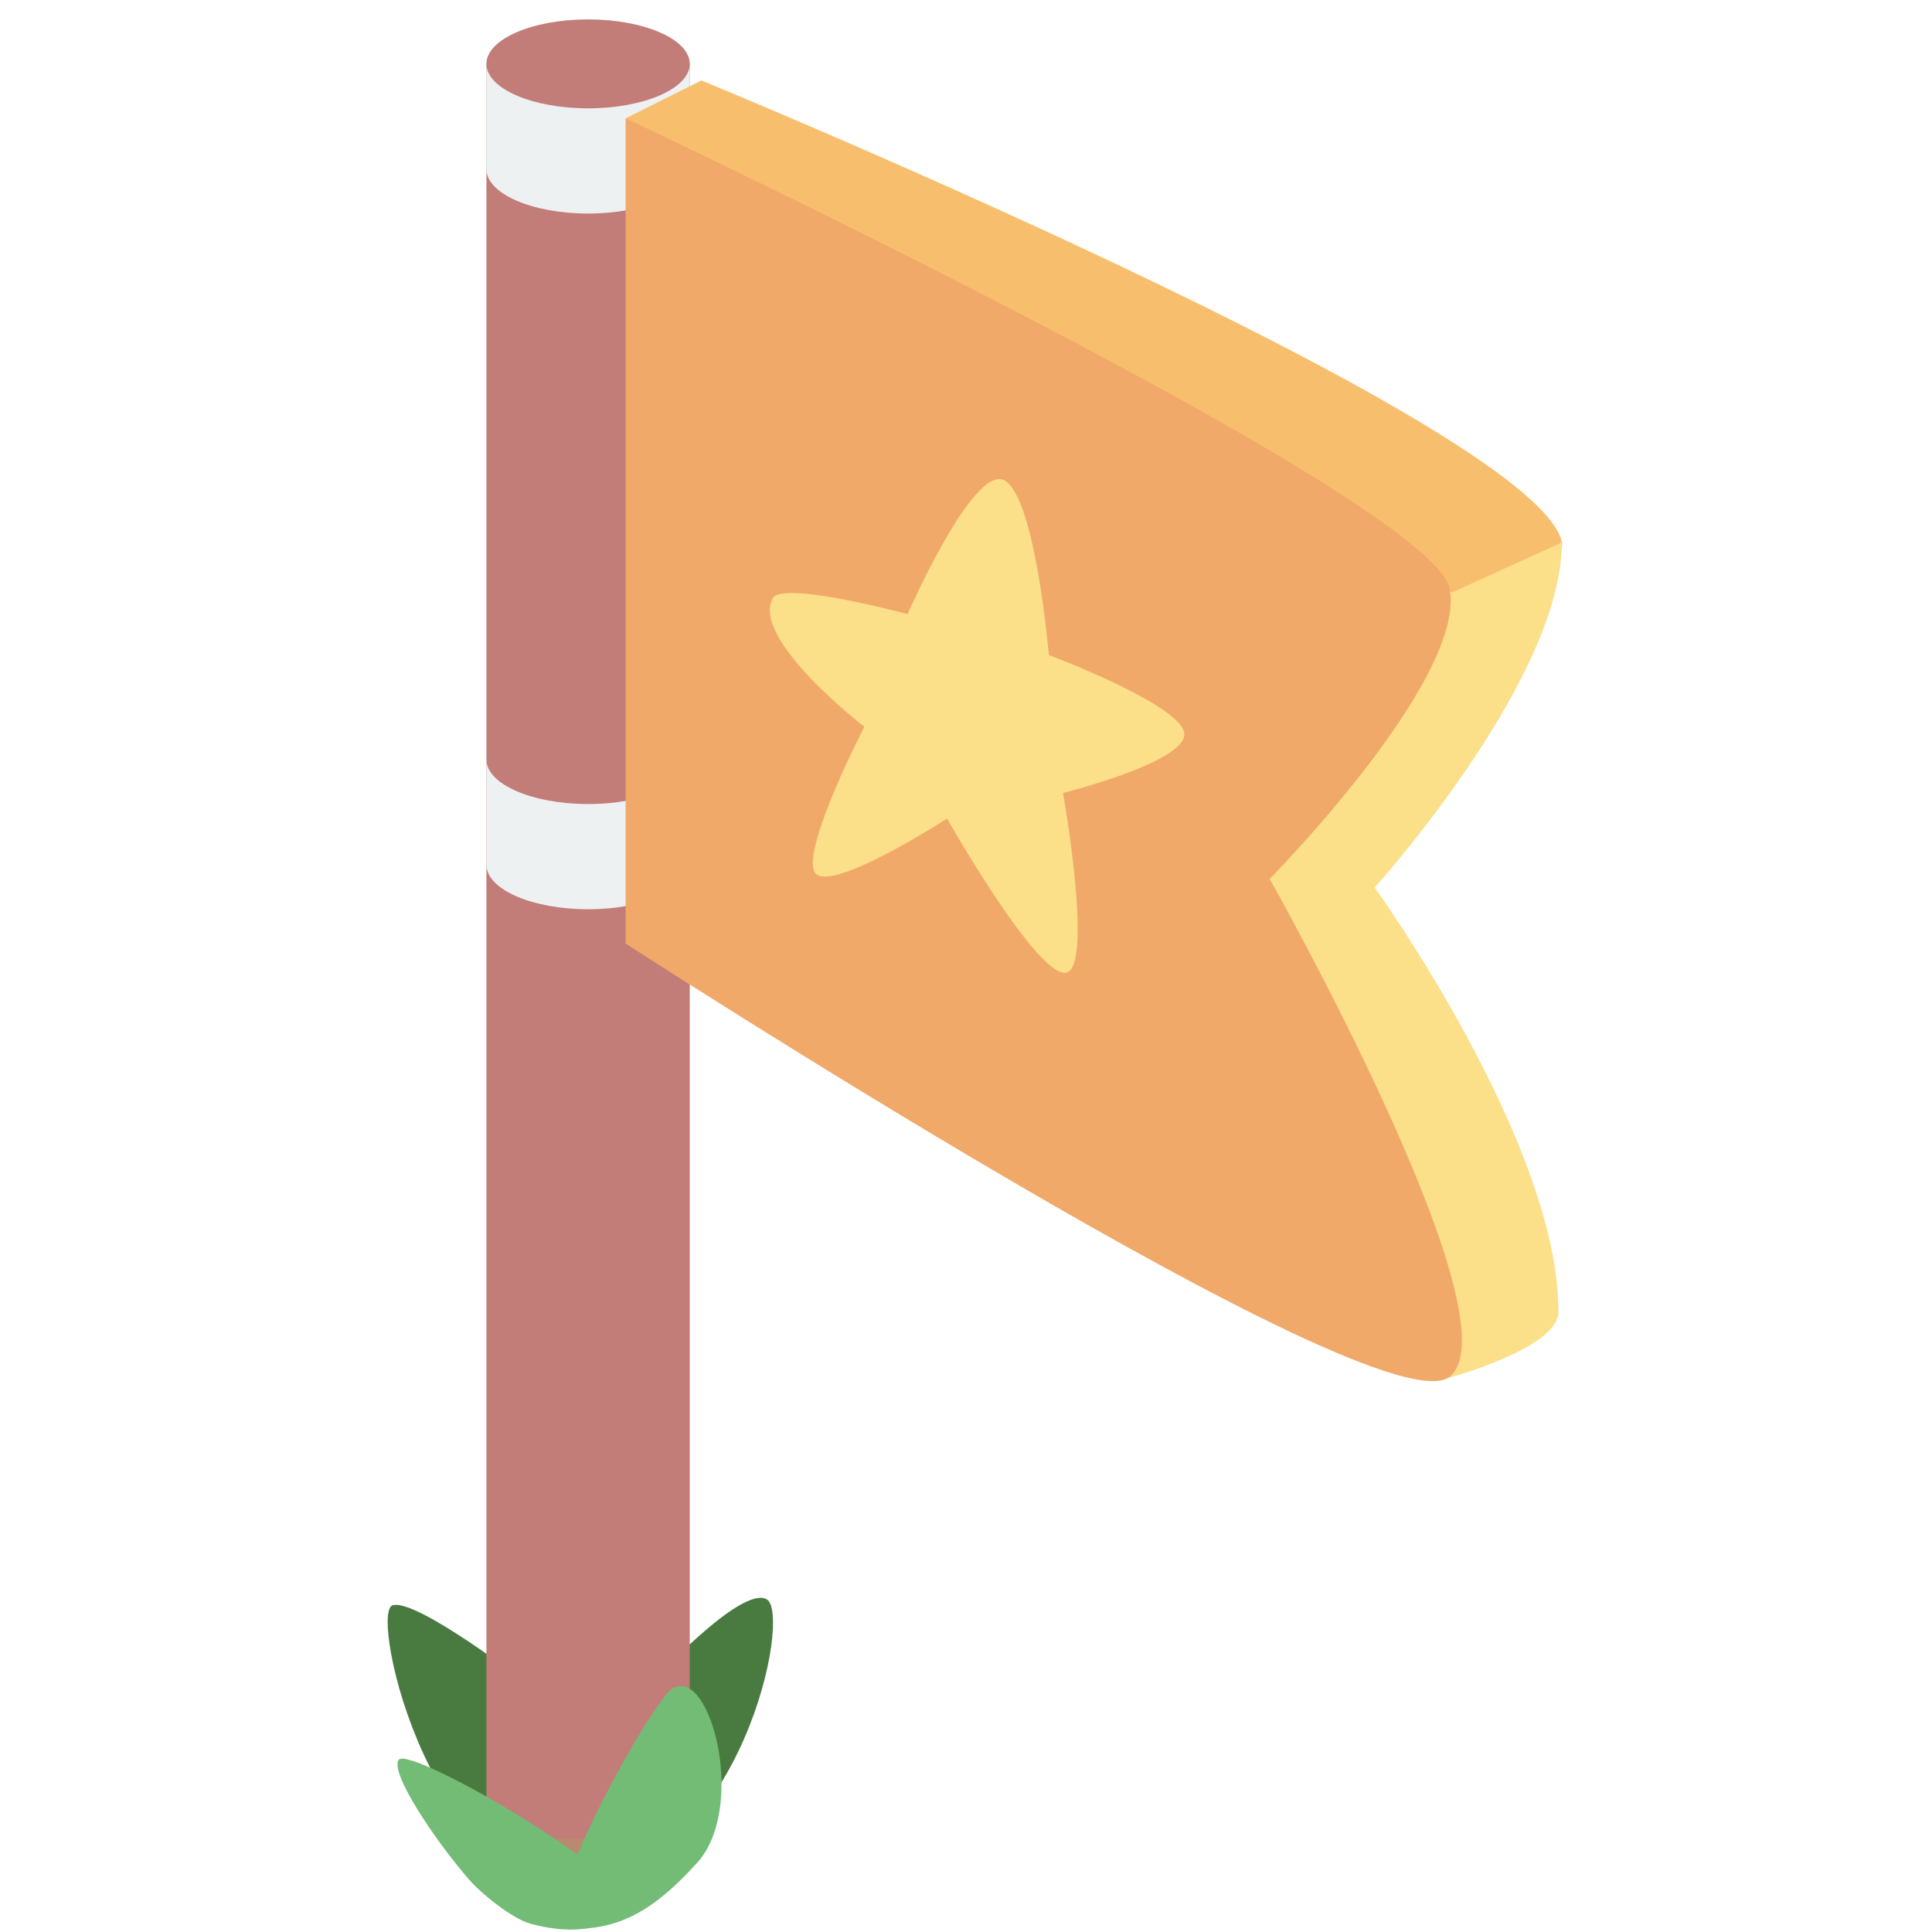
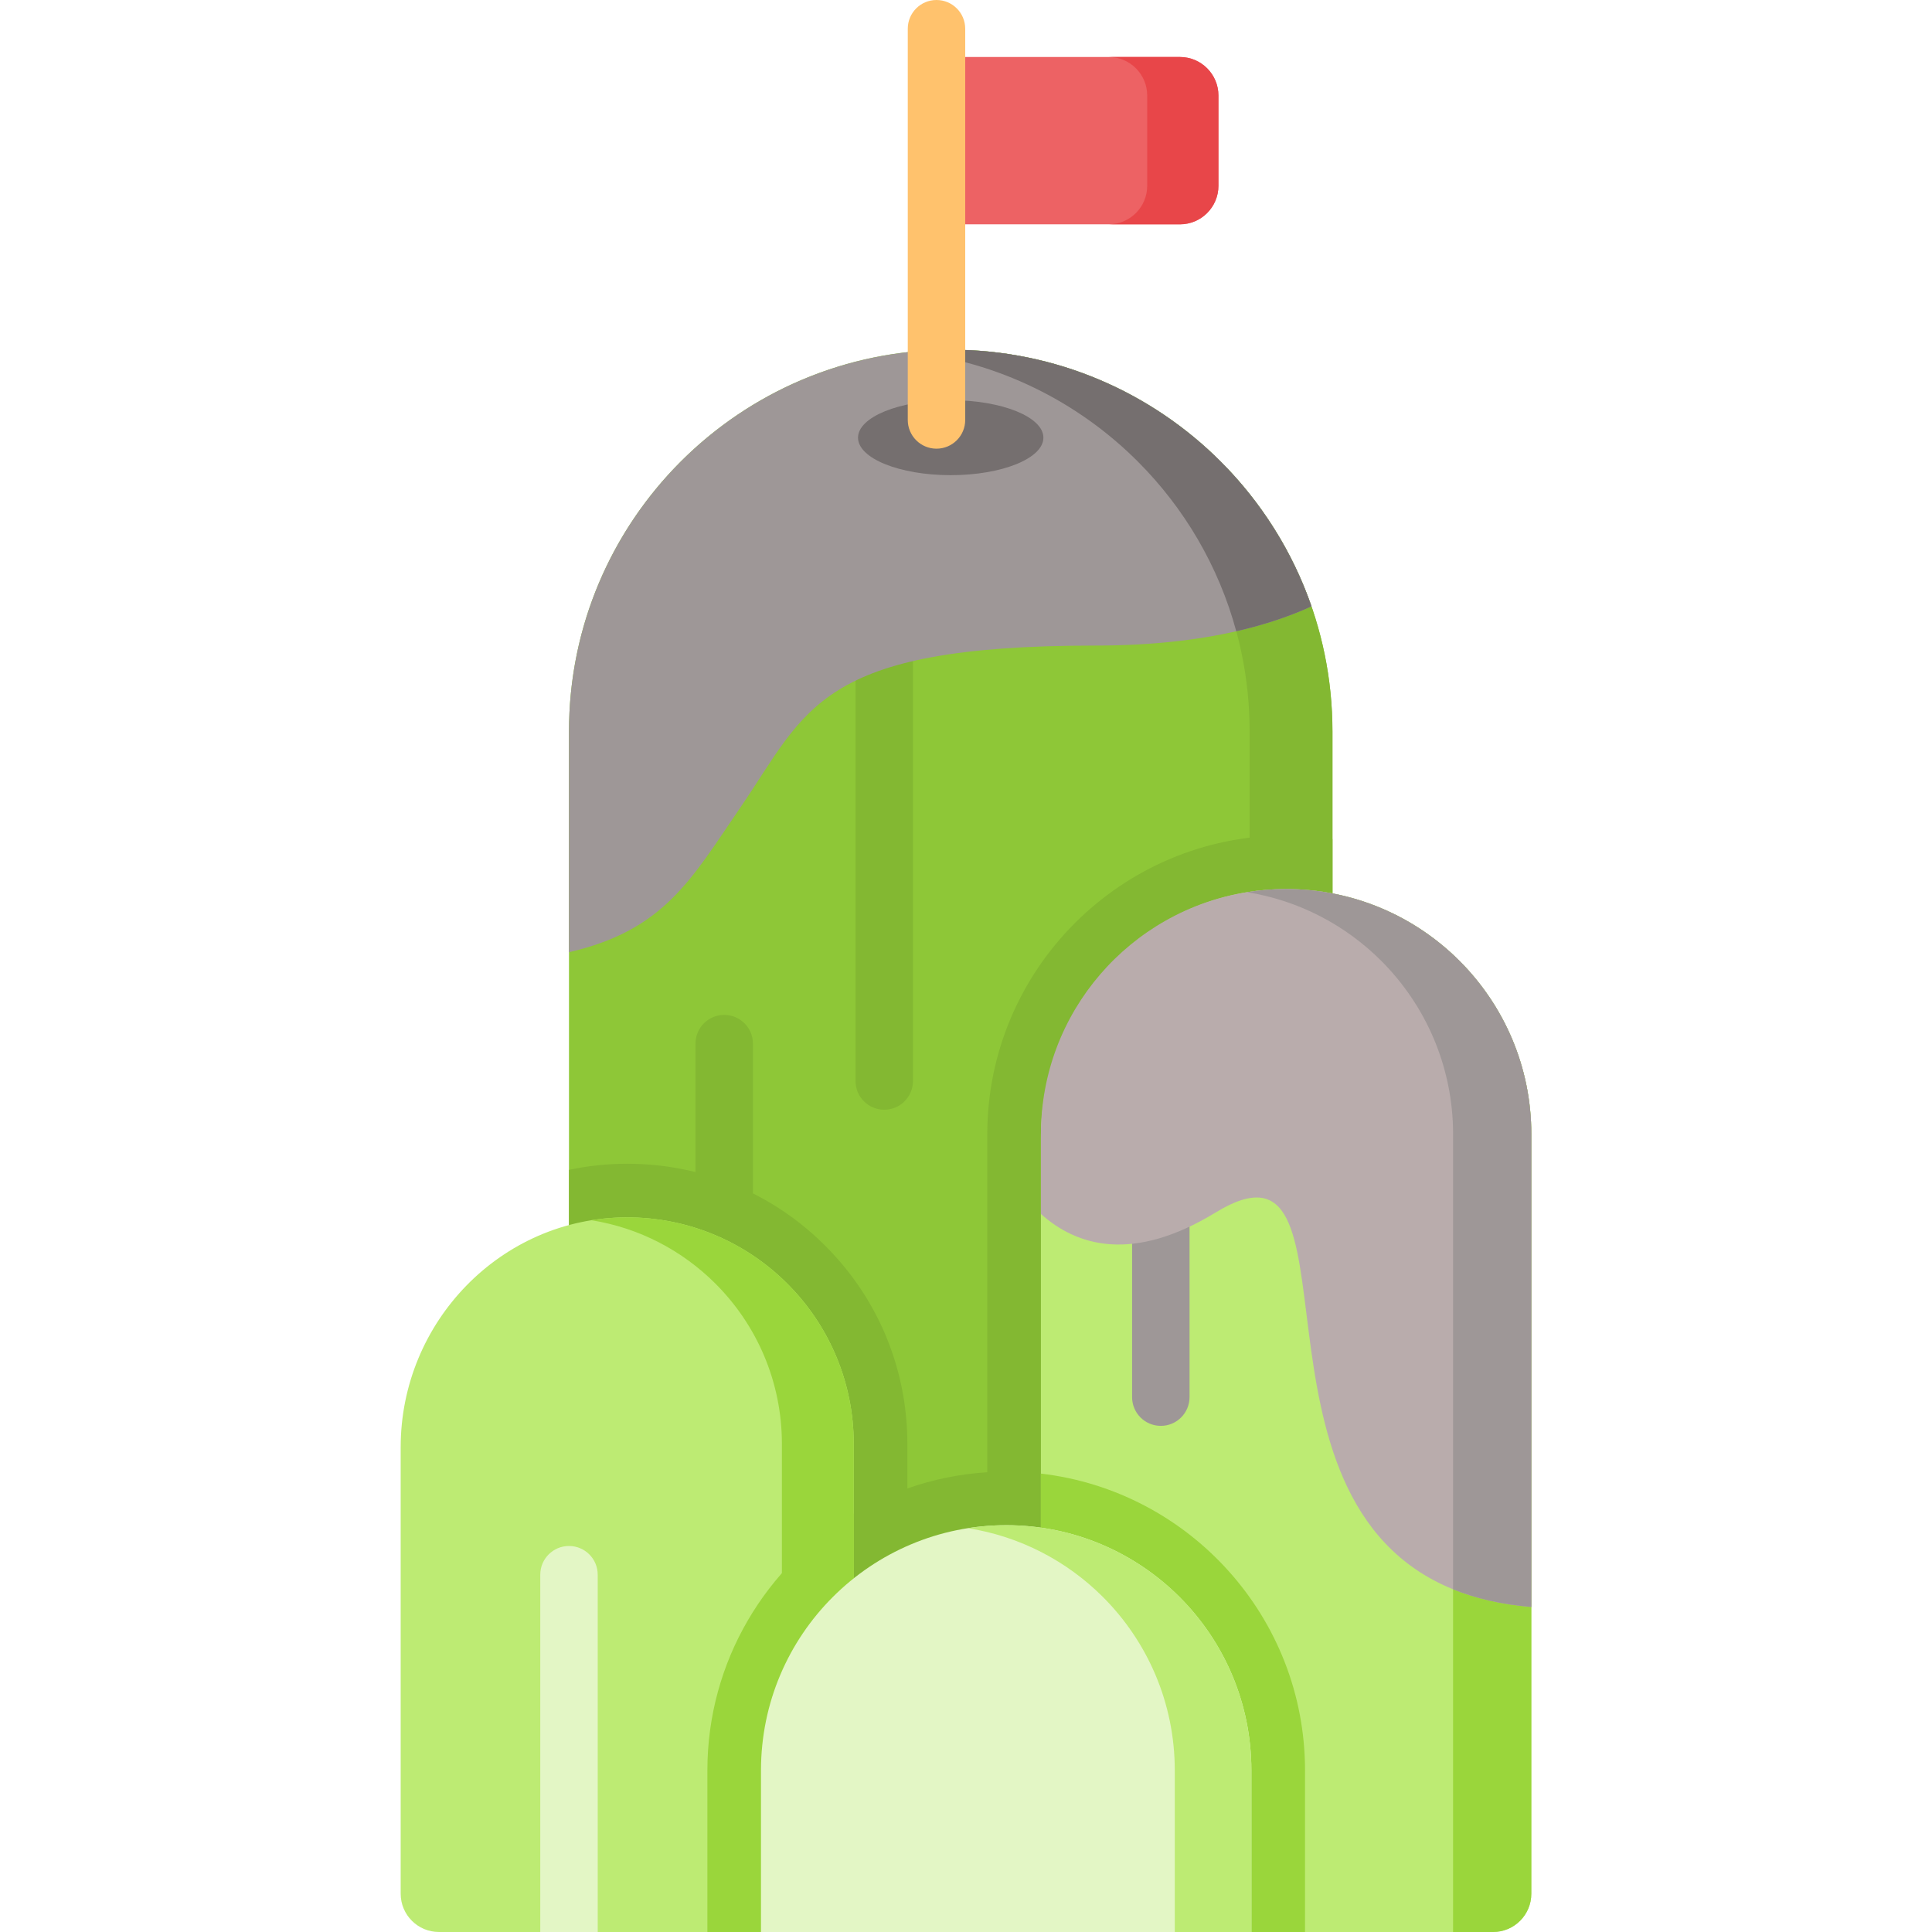
- <svg xmlns="http://www.w3.org/2000/svg" width="800px" height="800px" viewBox="-9.5 0 51 51" version="1.1">
-   <defs>
- 
- </defs>
-   <g id="Page-1" stroke="none" stroke-width="1" fill="none" fill-rule="evenodd">
-     <g id="Artboard" transform="translate(-749, -737)">
-       <g id="012-Flag" transform="translate(749, 737)">
-         <path d="M7.678,44.438 C7.678,44.438 6.622,39.235 5.866,39.438 C5.109,39.641 4.49,44.5 4.49,44.5 C4.49,44.5 1.517,42.191 0.866,42.375 C0.214,42.56 1.974,50.233 6.019,49.674 C10.065,49.115 11.414,42.611 10.741,42.219 C10.066,41.827 7.678,44.438 7.678,44.438" id="Fill-1392" fill="#497B41">
- 
- </path>
-         <path d="M8.708,48.529 C8.708,47.881 7.547,47.355 6.115,47.355 C4.683,47.355 3.522,47.881 3.522,48.529 C3.522,49.177 4.683,49.703 6.115,49.703 C7.547,49.703 8.708,49.177 8.708,48.529" id="Fill-1394" fill="#B98971">
- 
- </path>
-         <polygon id="Fill-1396" fill="#C27D78" points="3.34 48.529 8.708 48.529 8.708 1.686 3.34 1.686">
- 
- </polygon>
-         <path d="M8.708,4.463 C8.708,3.815 7.506,3.289 6.024,3.289 C4.542,3.289 3.34,3.815 3.34,4.463 C3.34,5.111 4.542,5.637 6.024,5.637 C7.506,5.637 8.708,5.111 8.708,4.463" id="Fill-1398" fill="#EDF1F1">
- 
- </path>
-         <path d="M6.025,21.225 C4.543,21.225 3.341,20.699 3.341,20.051 L3.341,22.828 C3.341,23.477 4.543,24.002 6.025,24.002 C7.507,24.002 8.709,23.477 8.709,22.828 L8.709,20.051 C8.709,20.699 7.507,21.225 6.025,21.225" id="Fill-1399" fill="#EDF1F1">
- 
- </path>
-         <polygon id="Fill-1400" fill="#EDF1F1" points="3.34 4.463 8.708 4.463 8.708 1.686 3.34 1.686">
- 
- </polygon>
-         <path d="M8.708,1.686 C8.708,1.038 7.506,0.512 6.024,0.512 C4.542,0.512 3.34,1.038 3.34,1.686 C3.34,2.334 4.542,2.86 6.024,2.86 C7.506,2.86 8.708,2.334 8.708,1.686" id="Fill-1401" fill="#C27D78">
- 
- </path>
-         <path d="M9.015,2.123 L7.015,3.123 L28.851,15.665 C28.851,15.665 31.992,15.188 31.718,14.257 C30.78,11.069 9.015,2.123 9.015,2.123" id="Fill-1402" fill="#F7BF6D">
- 
- </path>
-         <path d="M31.728,14.32 L28.771,15.665 L24.016,23.201 L28.506,36.439 C28.506,36.439 31.633,35.637 31.638,34.632 C31.66,30.195 26.788,23.429 26.788,23.429 C26.788,23.429 31.728,17.964 31.728,14.32" id="Fill-1403" fill="#FBDF89">
- 
- </path>
-         <path d="M7.015,3.123 L7.015,24.907 C7.015,24.907 26.948,37.828 28.771,36.339 C30.594,34.849 24.016,23.201 24.016,23.201 C24.016,23.201 29.195,17.953 28.771,15.553 C28.347,13.155 7.015,3.123 7.015,3.123" id="Fill-1404" fill="#F1A969">
- 
- </path>
-         <path d="M5.522,50.924 C4.355,50.924 7.694,44.895 8.257,44.567 C9.257,43.983 10.223,47.711 8.906,49.169 C7.589,50.627 6.689,50.924 5.522,50.924" id="Fill-1405" fill="#72BC76">
- 
- </path>
-         <path d="M1.022,46.457 C1.308,46.028 7.99,49.946 7.027,50.528 C6.292,50.973 5.473,51.047 4.503,50.781 C4.016,50.647 3.199,49.985 2.864,49.596 C1.97,48.561 0.792,46.801 1.022,46.457" id="Fill-1406" fill="#72BC76">
- 
- </path>
-         <path d="M14.458,16.211 C14.458,16.211 16.179,12.276 17.003,12.676 C17.827,13.075 18.187,17.29 18.187,17.29 C18.187,17.29 21.609,18.575 21.759,19.335 C21.909,20.095 18.562,20.933 18.562,20.933 C18.562,20.933 19.404,25.679 18.605,25.679 C17.805,25.679 15.5,21.608 15.5,21.608 C15.5,21.608 12.256,23.707 11.987,22.99 C11.719,22.273 13.317,19.185 13.317,19.185 C13.317,19.185 10.302,16.864 10.901,15.788 C11.161,15.323 14.458,16.211 14.458,16.211" id="Fill-1407" fill="#FBDF89">
- 
- </path>
-       </g>
+ <svg xmlns="http://www.w3.org/2000/svg" height="800px" width="800px" version="1.1" id="Capa_1" viewBox="0 0 512 512" xml:space="preserve">
+   <g>
+     <path style="fill:#8EC737;" d="M353.111,193.839V512H150.787V193.839c0-55.868,45.293-101.162,101.162-101.162   c27.939,0,53.23,11.326,71.538,29.634C341.795,140.62,353.111,165.91,353.111,193.839z" />
+     <path style="fill:#83B832;" d="M234.333,294.085c-4.204,0-7.611-3.408-7.611-7.612v-111.57c0-4.204,3.407-7.611,7.611-7.611   s7.611,3.408,7.611,7.611v111.57C241.945,290.678,238.537,294.085,234.333,294.085z" />
+     <path style="fill:#83B832;" d="M353.111,222.347V512H150.787V310.031c4.973-1.066,10.139-1.624,15.426-1.624   c19.841,0,38.494,7.723,52.499,21.749c14.026,14.005,21.749,32.658,21.749,52.499v11.803c6.698-2.354,13.802-3.836,21.18-4.303   v-89.562c0-43.67,35.52-79.19,79.19-79.19C344.982,221.403,349.082,221.718,353.111,222.347z" />
+     <path style="fill:#83B832;" d="M191.924,333.274c-4.204,0-7.611-3.408-7.611-7.611V276.57c0-4.204,3.407-7.612,7.611-7.612   s7.611,3.408,7.611,7.612v49.092C199.535,329.866,196.128,333.274,191.924,333.274z" />
+     <path style="fill:#83B832;" d="M353.116,193.837V512h-21.957V193.837c0-27.934-11.32-53.221-29.63-71.531   c-15.878-15.877-36.996-26.493-60.547-29.037c3.607-0.388,7.265-0.593,10.973-0.593c27.934,0,53.221,11.321,71.53,29.63   C341.796,140.615,353.116,165.903,353.116,193.837z" />
+     <path style="fill:#9E9797;" d="M347.558,160.692c-5.538,2.534-12.118,4.823-19.934,6.6c-10.217,2.329-22.56,3.791-37.425,3.791   c-73.564,0-76.282,17.042-93.998,42.922c-13.007,19.014-20.138,32.511-45.415,38.335v-58.504   c0-52.159,39.479-95.102,90.197-100.568h0.01c3.596-0.398,7.254-0.593,10.963-0.593c27.934,0,53.221,11.321,71.53,29.63   C334.184,133.004,342.5,146.092,347.558,160.692z" />
+     <ellipse style="fill:#756F6F;" cx="251.949" cy="115.989" rx="24.564" ry="9.936" />
+     <path style="fill:#756F6F;" d="M347.558,160.692c-5.538,2.534-12.118,4.823-19.934,6.6c-4.669-17.267-13.803-32.695-26.095-44.986   c-15.878-15.877-36.986-26.493-60.537-29.037c3.596-0.398,7.254-0.593,10.963-0.593c27.934,0,53.221,11.321,71.53,29.63   C334.184,133.004,342.5,146.092,347.558,160.692z" />
+     <g>
+       <path style="fill:#BDEB73;" d="M226.252,382.655V512h-109.92c-5.605,0-10.149-4.544-10.149-10.149V383.538    c0-33.196,26.567-60.778,59.763-60.922c16.678-0.072,31.801,6.66,42.718,17.587C219.534,351.063,226.252,366.083,226.252,382.655z    " />
+       <path style="fill:#9AD63B;" d="M226.252,382.655V512h-19.039V382.655c0-16.573-6.718-31.593-17.588-42.452    c-8.738-8.748-20.165-14.807-32.932-16.837c3.105-0.497,6.282-0.751,9.519-0.751c16.573,0,31.593,6.718,42.452,17.588    C219.534,351.063,226.252,366.083,226.252,382.655z" />
+       <path style="fill:#9AD63B;" d="M226.252,401.085V512h-38.788v-42.827C187.464,440.249,203.043,414.908,226.252,401.085z" />
    </g>
+     <g>
+       <path style="fill:#BDEB73;" d="M405.813,300.593v201.258c0,5.605-4.544,10.149-10.149,10.149H275.849V301.557    c0-35.951,28.787-65.813,64.738-65.945c18.04-0.066,34.382,7.213,46.187,19.028C398.536,266.402,405.813,282.64,405.813,300.593z" />
+       <path style="fill:#9E9797;" d="M307.628,377.869c-4.204,0-7.612-3.408-7.612-7.612v-47.132c0-4.204,3.407-7.611,7.612-7.611    s7.611,3.408,7.611,7.611v47.132C315.239,374.461,311.832,377.869,307.628,377.869z" />
+       <path style="fill:#9AD63B;" d="M345.844,469.173V512h-69.995V390.521C315.195,395.087,345.844,428.619,345.844,469.173z" />
+       <path style="fill:#9AD63B;" d="M405.816,300.586v201.265c0,5.605-4.544,10.149-10.149,10.149h-10.582V300.586    c0-17.941-7.275-34.187-19.034-45.947c-9.451-9.451-21.793-16-35.587-18.207c3.372-0.541,6.835-0.828,10.371-0.828    c17.941,0,34.187,7.275,45.946,19.035C398.542,266.399,405.816,282.645,405.816,300.586z" />
+       <path style="fill:#B9ACAC;" d="M405.816,300.586v125.283c-7.98-0.664-14.835-2.299-20.731-4.69    c-59.117-24-21.987-124.844-62.866-99.893c-22.1,13.497-36.915,8.909-46.365,0.419v-21.119c0-32.358,23.653-59.198,54.611-64.154    c3.372-0.541,6.835-0.828,10.371-0.828c17.941,0,34.187,7.275,45.946,19.035C398.542,266.399,405.816,282.645,405.816,300.586z" />
+       <path style="fill:#9E9797;" d="M405.816,300.586v125.283c-7.98-0.664-14.835-2.299-20.731-4.69V300.586    c0-17.941-7.275-34.187-19.034-45.947c-9.451-9.451-21.793-16-35.587-18.207c3.372-0.541,6.835-0.828,10.371-0.828    c17.941,0,34.187,7.275,45.946,19.035C398.542,266.399,405.816,282.645,405.816,300.586z" />
+     </g>
+     <g>
+       <path style="fill:#E3F6C5;" d="M331.631,512H201.67v-42.828c0-35.888,29.093-64.98,64.98-64.98h0    c35.888,0,64.98,29.093,64.98,64.98V512z" />
+       <path style="fill:#BDEB73;" d="M331.626,469.173V512h-20.297v-42.827c0-17.943-7.276-34.191-19.039-45.953    c-9.489-9.489-21.911-16.055-35.784-18.237c3.308-0.518,6.698-0.792,10.149-0.792c17.943,0,34.181,7.277,45.943,19.029    C324.359,434.982,331.626,451.23,331.626,469.173z" />
+     </g>
+     <path style="fill:#ED6264;" d="M312.68,59.452h-64.5V15.104h64.5c5.643,0,10.217,4.574,10.217,10.217v23.914   C322.897,54.878,318.323,59.452,312.68,59.452z" />
+     <path style="fill:#E84649;" d="M322.898,25.321v23.91c0,5.643-4.577,10.22-10.22,10.22h-18.877c5.643,0,10.22-4.577,10.22-10.22   v-23.91c0-5.643-4.577-10.22-10.22-10.22h18.877C318.321,15.101,322.898,19.678,322.898,25.321z" />
+     <path style="fill:#E3F6C5;" d="M158.399,417.313V512h-15.223v-94.687c0-4.212,3.41-7.611,7.611-7.611   C154.989,409.702,158.399,413.101,158.399,417.313z" />
+     <path style="fill:#FFC26D;" d="M248.18,118.904c-4.204,0-7.611-3.408-7.611-7.611V7.611c0-4.204,3.407-7.611,7.611-7.611   s7.611,3.408,7.611,7.611v103.681C255.791,115.497,252.384,118.904,248.18,118.904z" />
  </g>
</svg>
